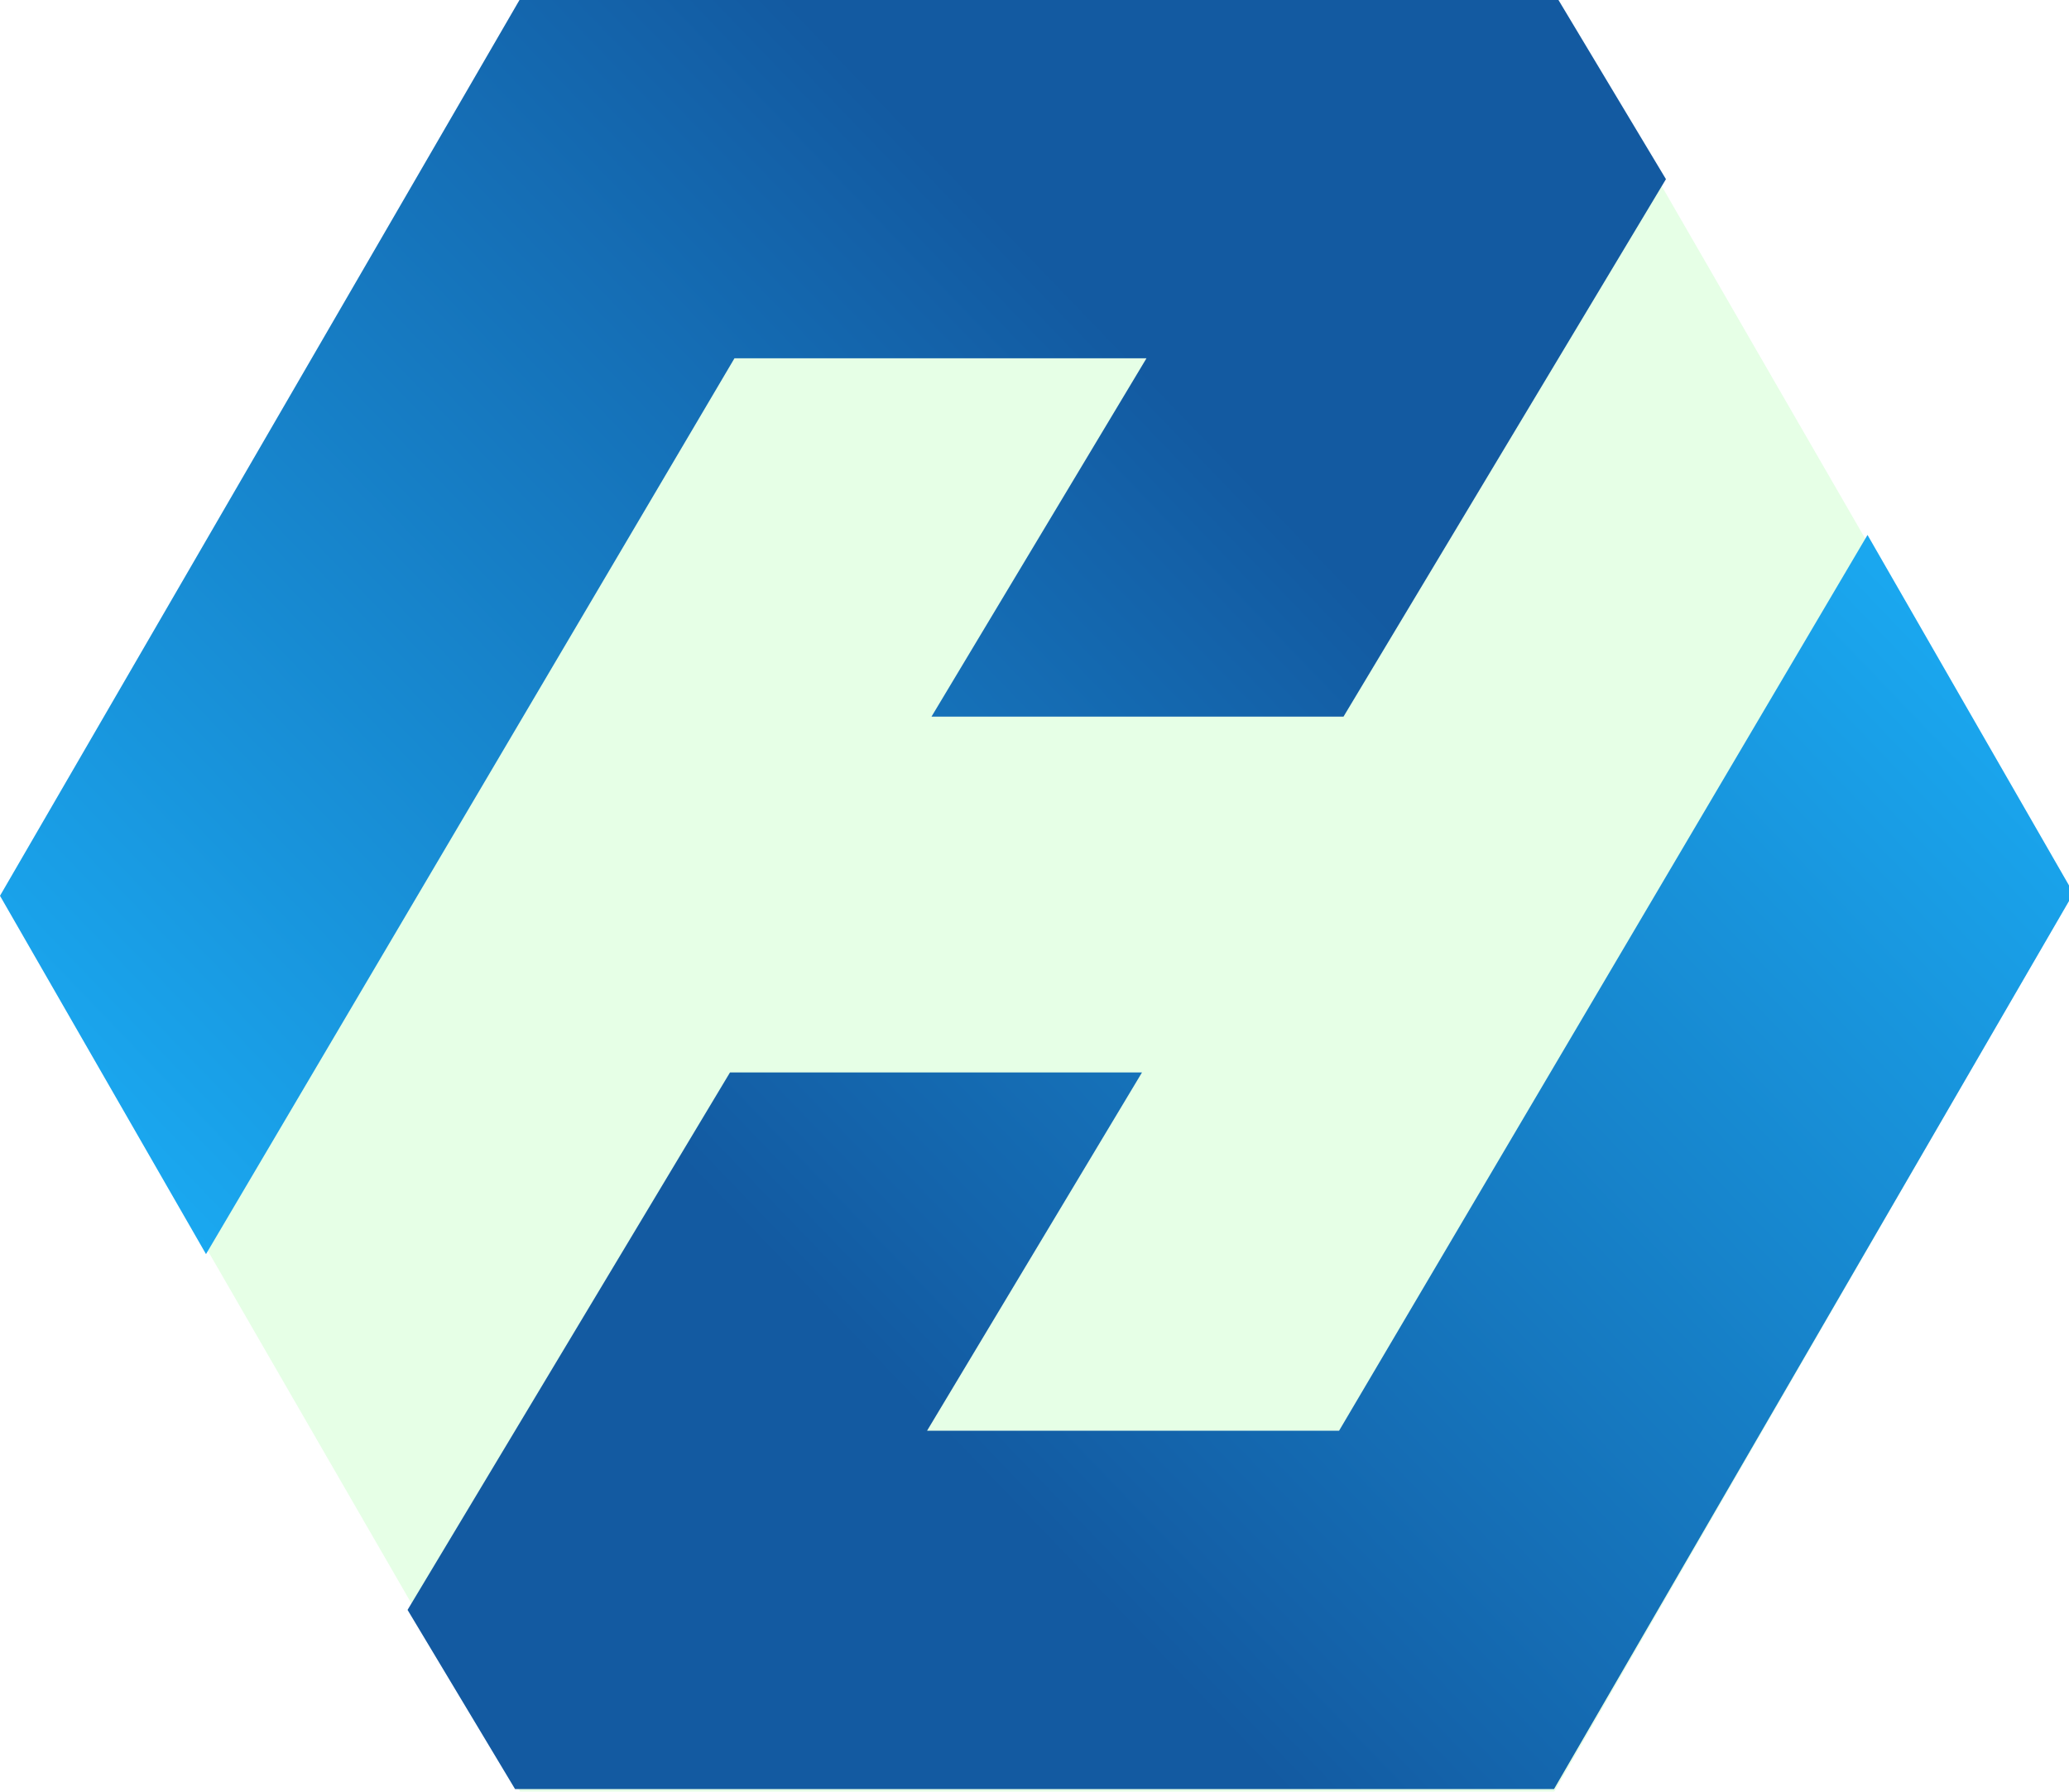
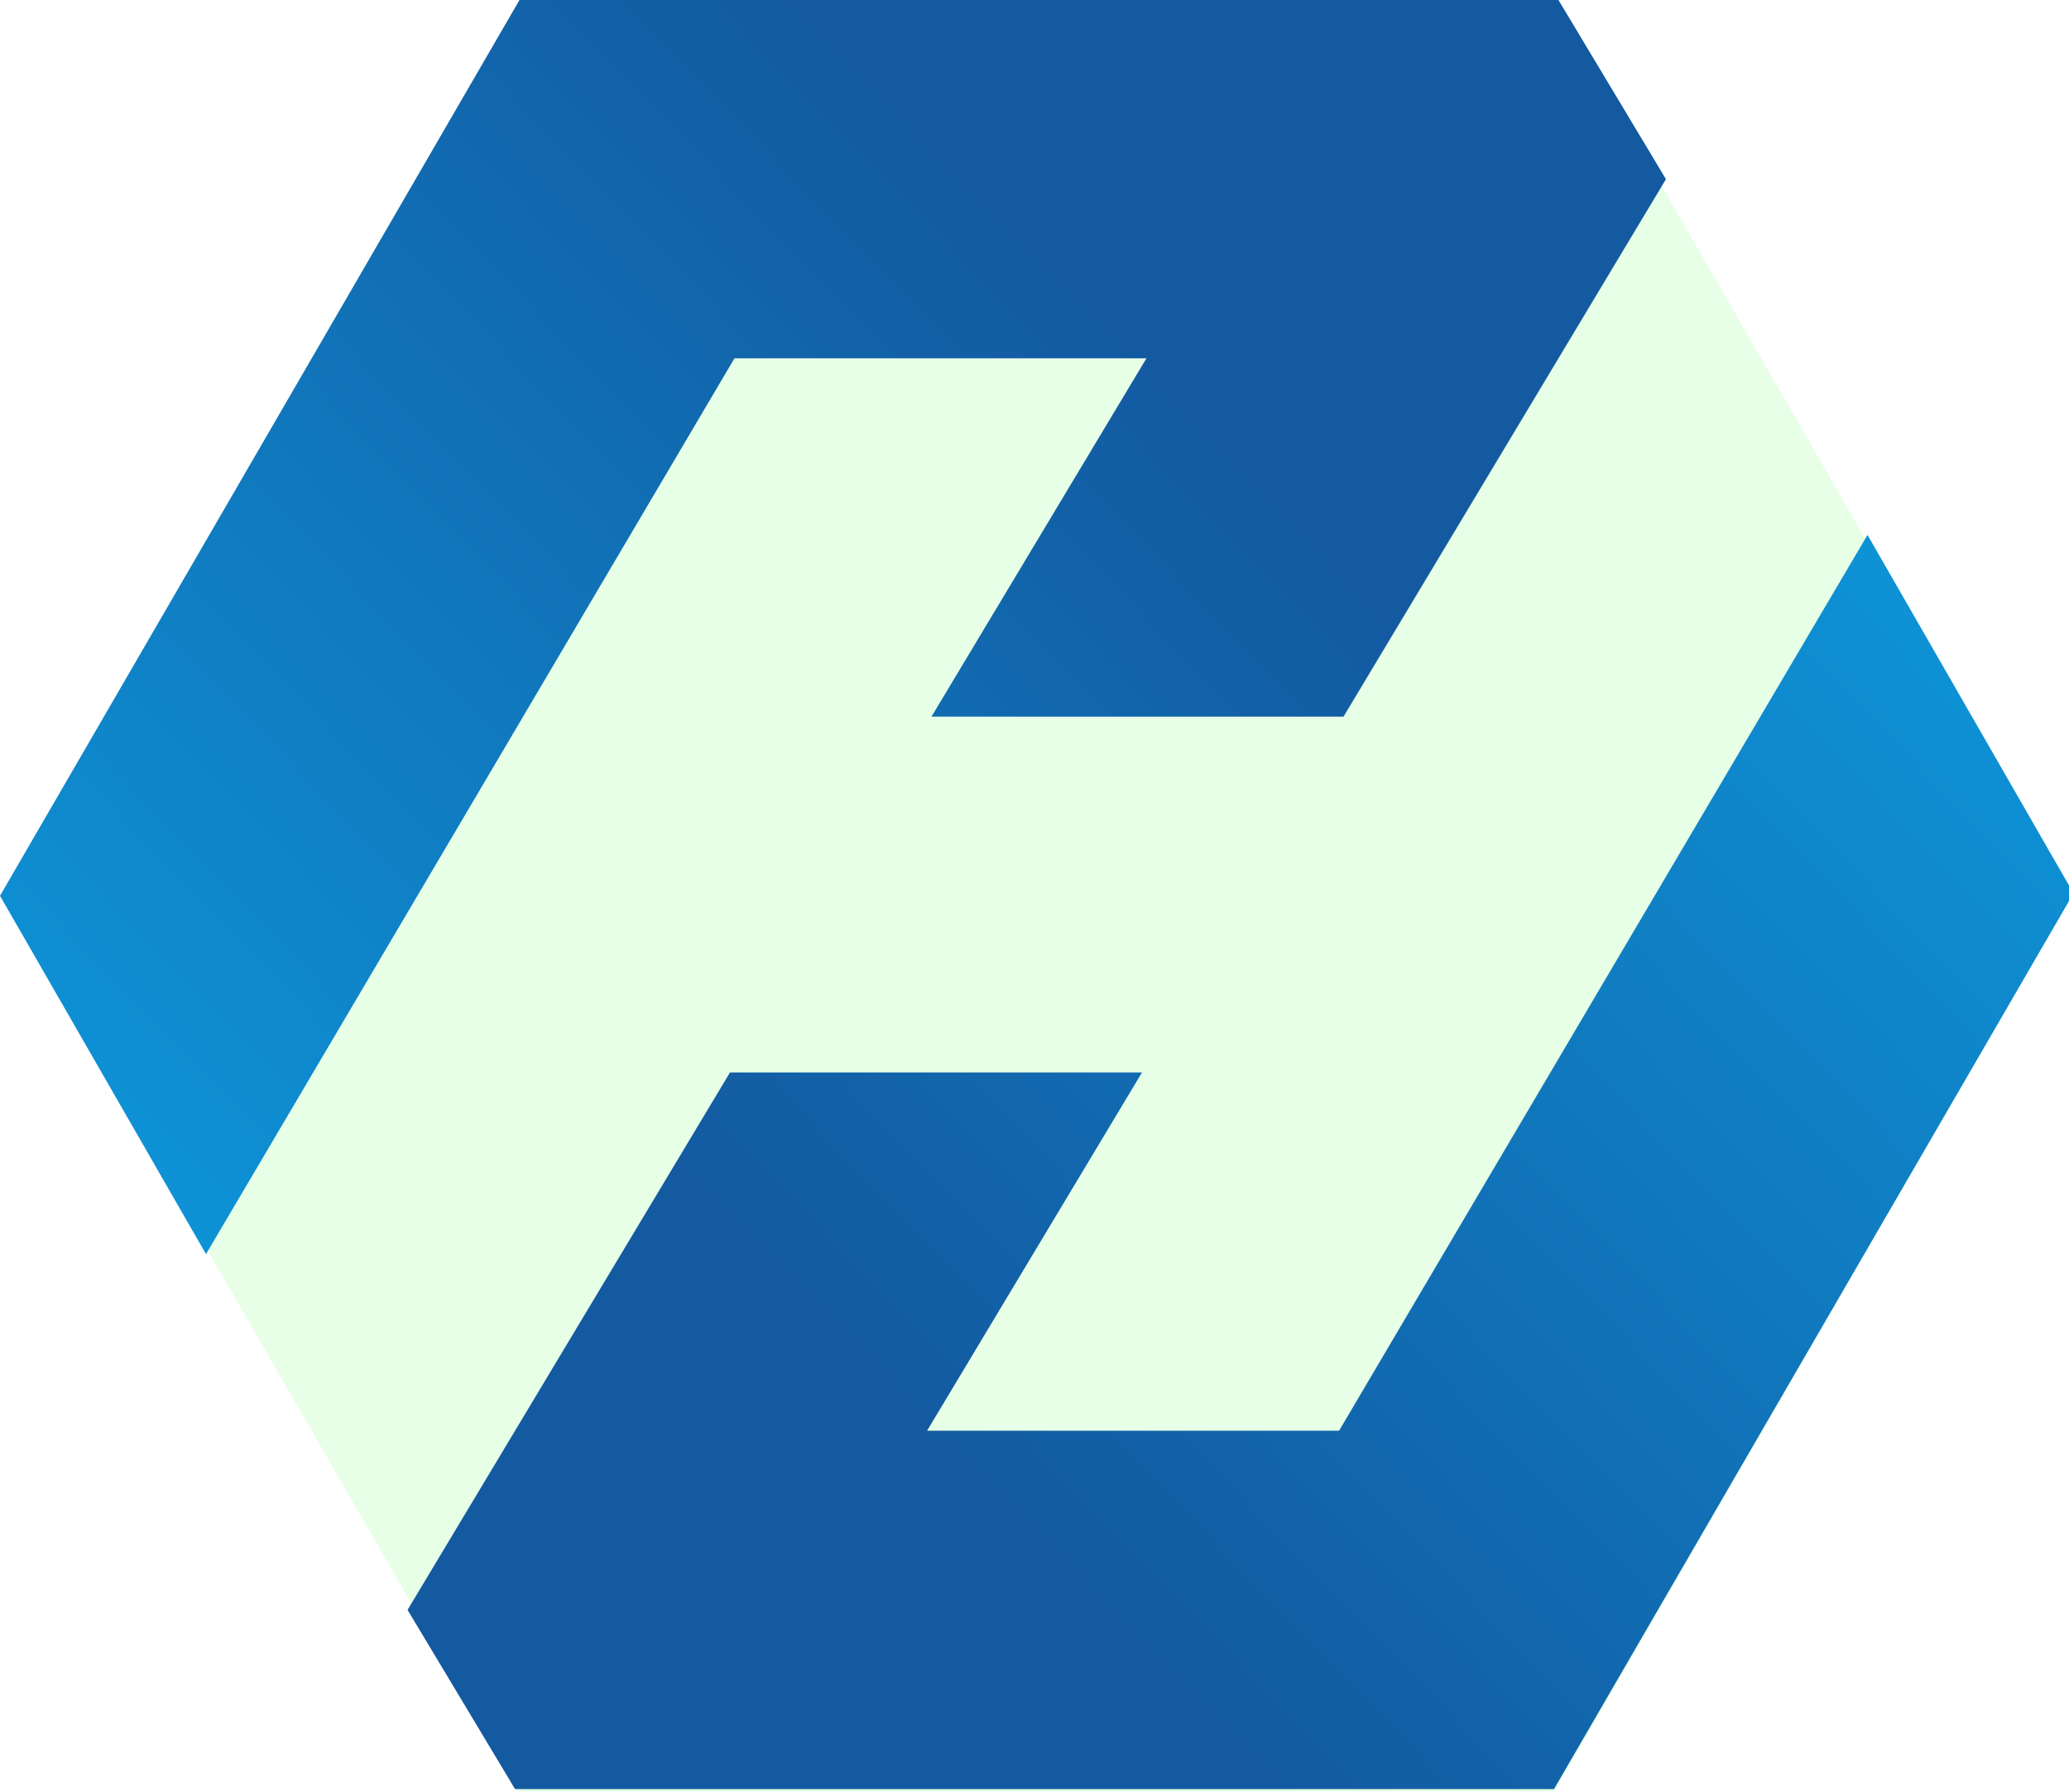
<svg xmlns="http://www.w3.org/2000/svg" xmlns:xlink="http://www.w3.org/1999/xlink" width="115.5mm" height="100mm" viewBox="0 0 409.252 354.331" id="svg4192" version="1.1">
  <defs id="defs4194">
    <linearGradient id="linearGradient4491">
      <stop style="stop-color:#135aa1;stop-opacity:1" offset="0" id="stop4487" />
-       <stop style="stop-color:#1aa8f0;stop-opacity:1" offset="1" id="stop4489" />
+       <stop style="stop-color:#0e92d6;stop-opacity:1" offset="1" id="stop4489" />
    </linearGradient>
    <linearGradient xlink:href="#linearGradient4491" id="linearGradient4880" gradientUnits="userSpaceOnUse" x1="224.453" y1="70.866" x2="40.337" y2="248.032" />
  </defs>
  <g id="layer1" transform="translate(0.5776813,-308.2677)" style="opacity:0.107">
    <path style="opacity:1;fill:#00ff00;fill-opacity:0.941;fill-rule:evenodd;stroke:none" id="path4786" d="m 0,485.433 102.286,-177.165 204.573,-10e-6 102.286,177.165 -102.286,177.165 -204.573,10e-6 z" />
  </g>
  <g id="layer2" transform="translate(0.5776813,-2.3712756e-5)">
    <path style="fill:url(#linearGradient4880);fill-opacity:1;fill-rule:evenodd;stroke:none;stroke-width:5;stroke-linecap:butt;stroke-linejoin:round;stroke-miterlimit:4;stroke-dasharray:none;stroke-opacity:1" d="M -0.578,177.165 102.178,3.4045479e-5 l 205.512,0 L 328.95,35.433 265.17,141.732 l -81.496,0 42.52,-70.866 -81.496,0 L 40.17,248.032 Z" id="path4791" />
    <use x="0" y="0" xlink:href="#path4791" id="use4793" transform="matrix(-1,0,0,-1,408.9888,353.8307)" width="100%" height="100%" />
  </g>
</svg>
